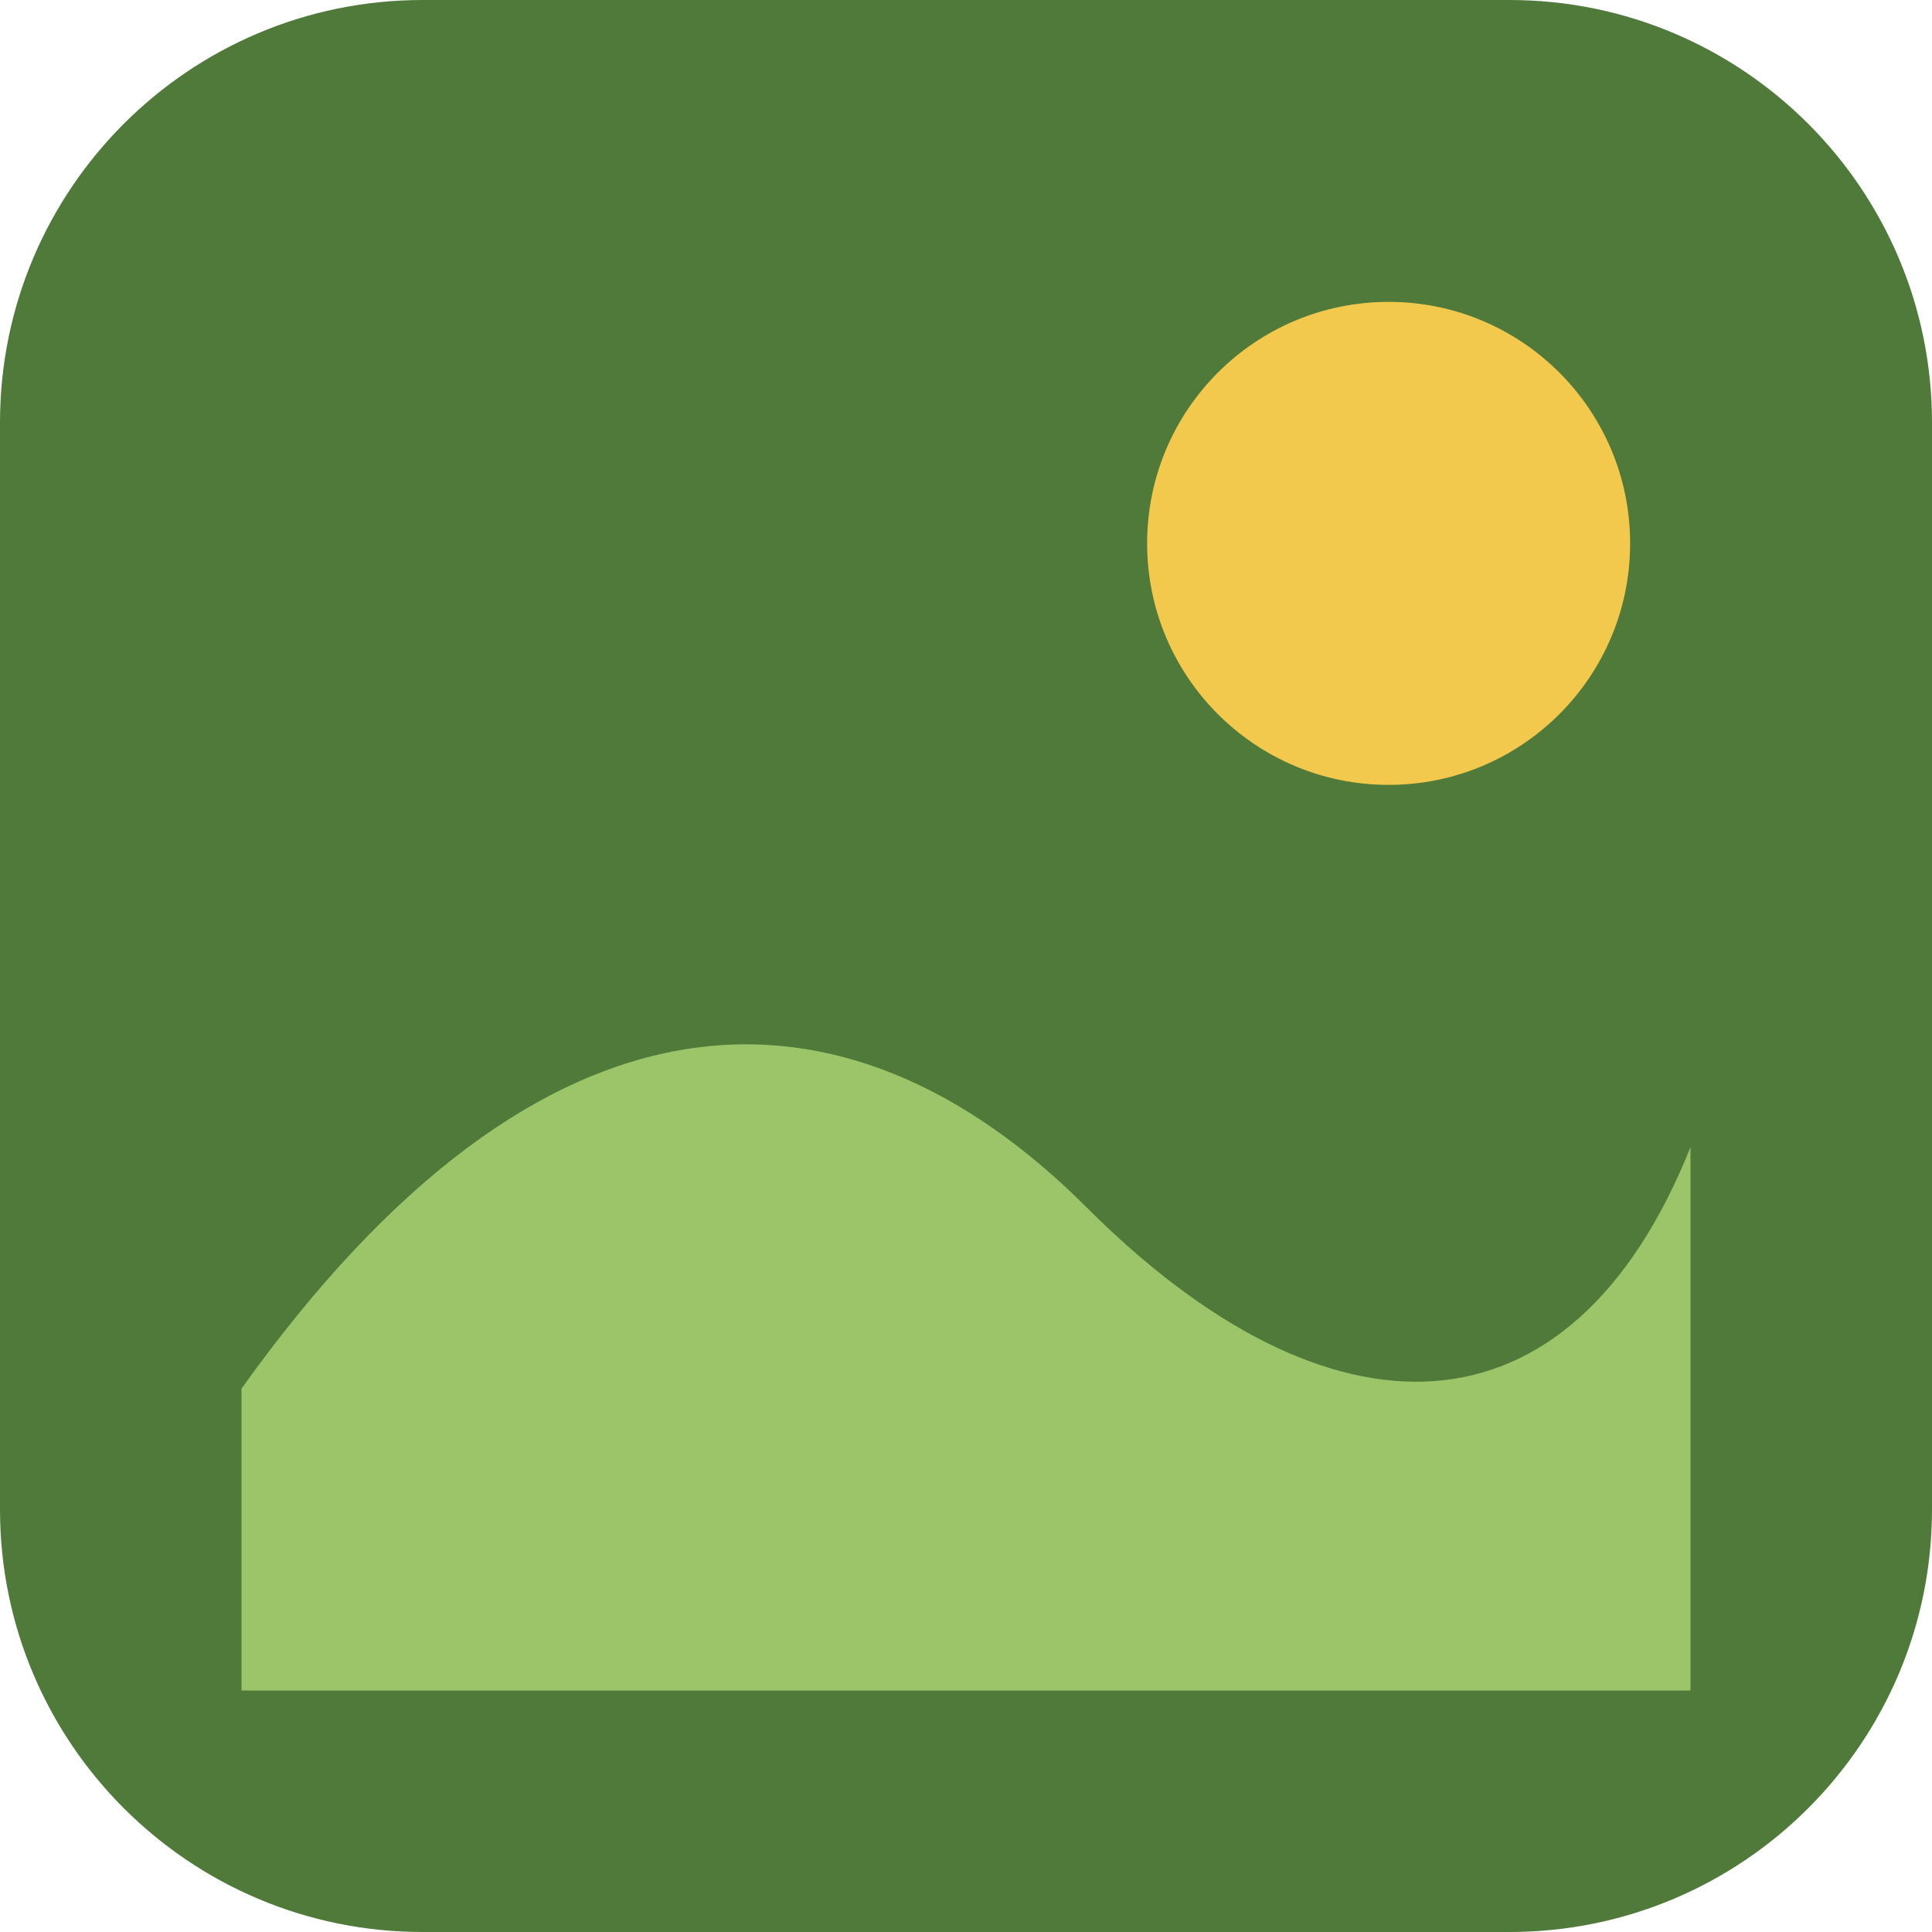
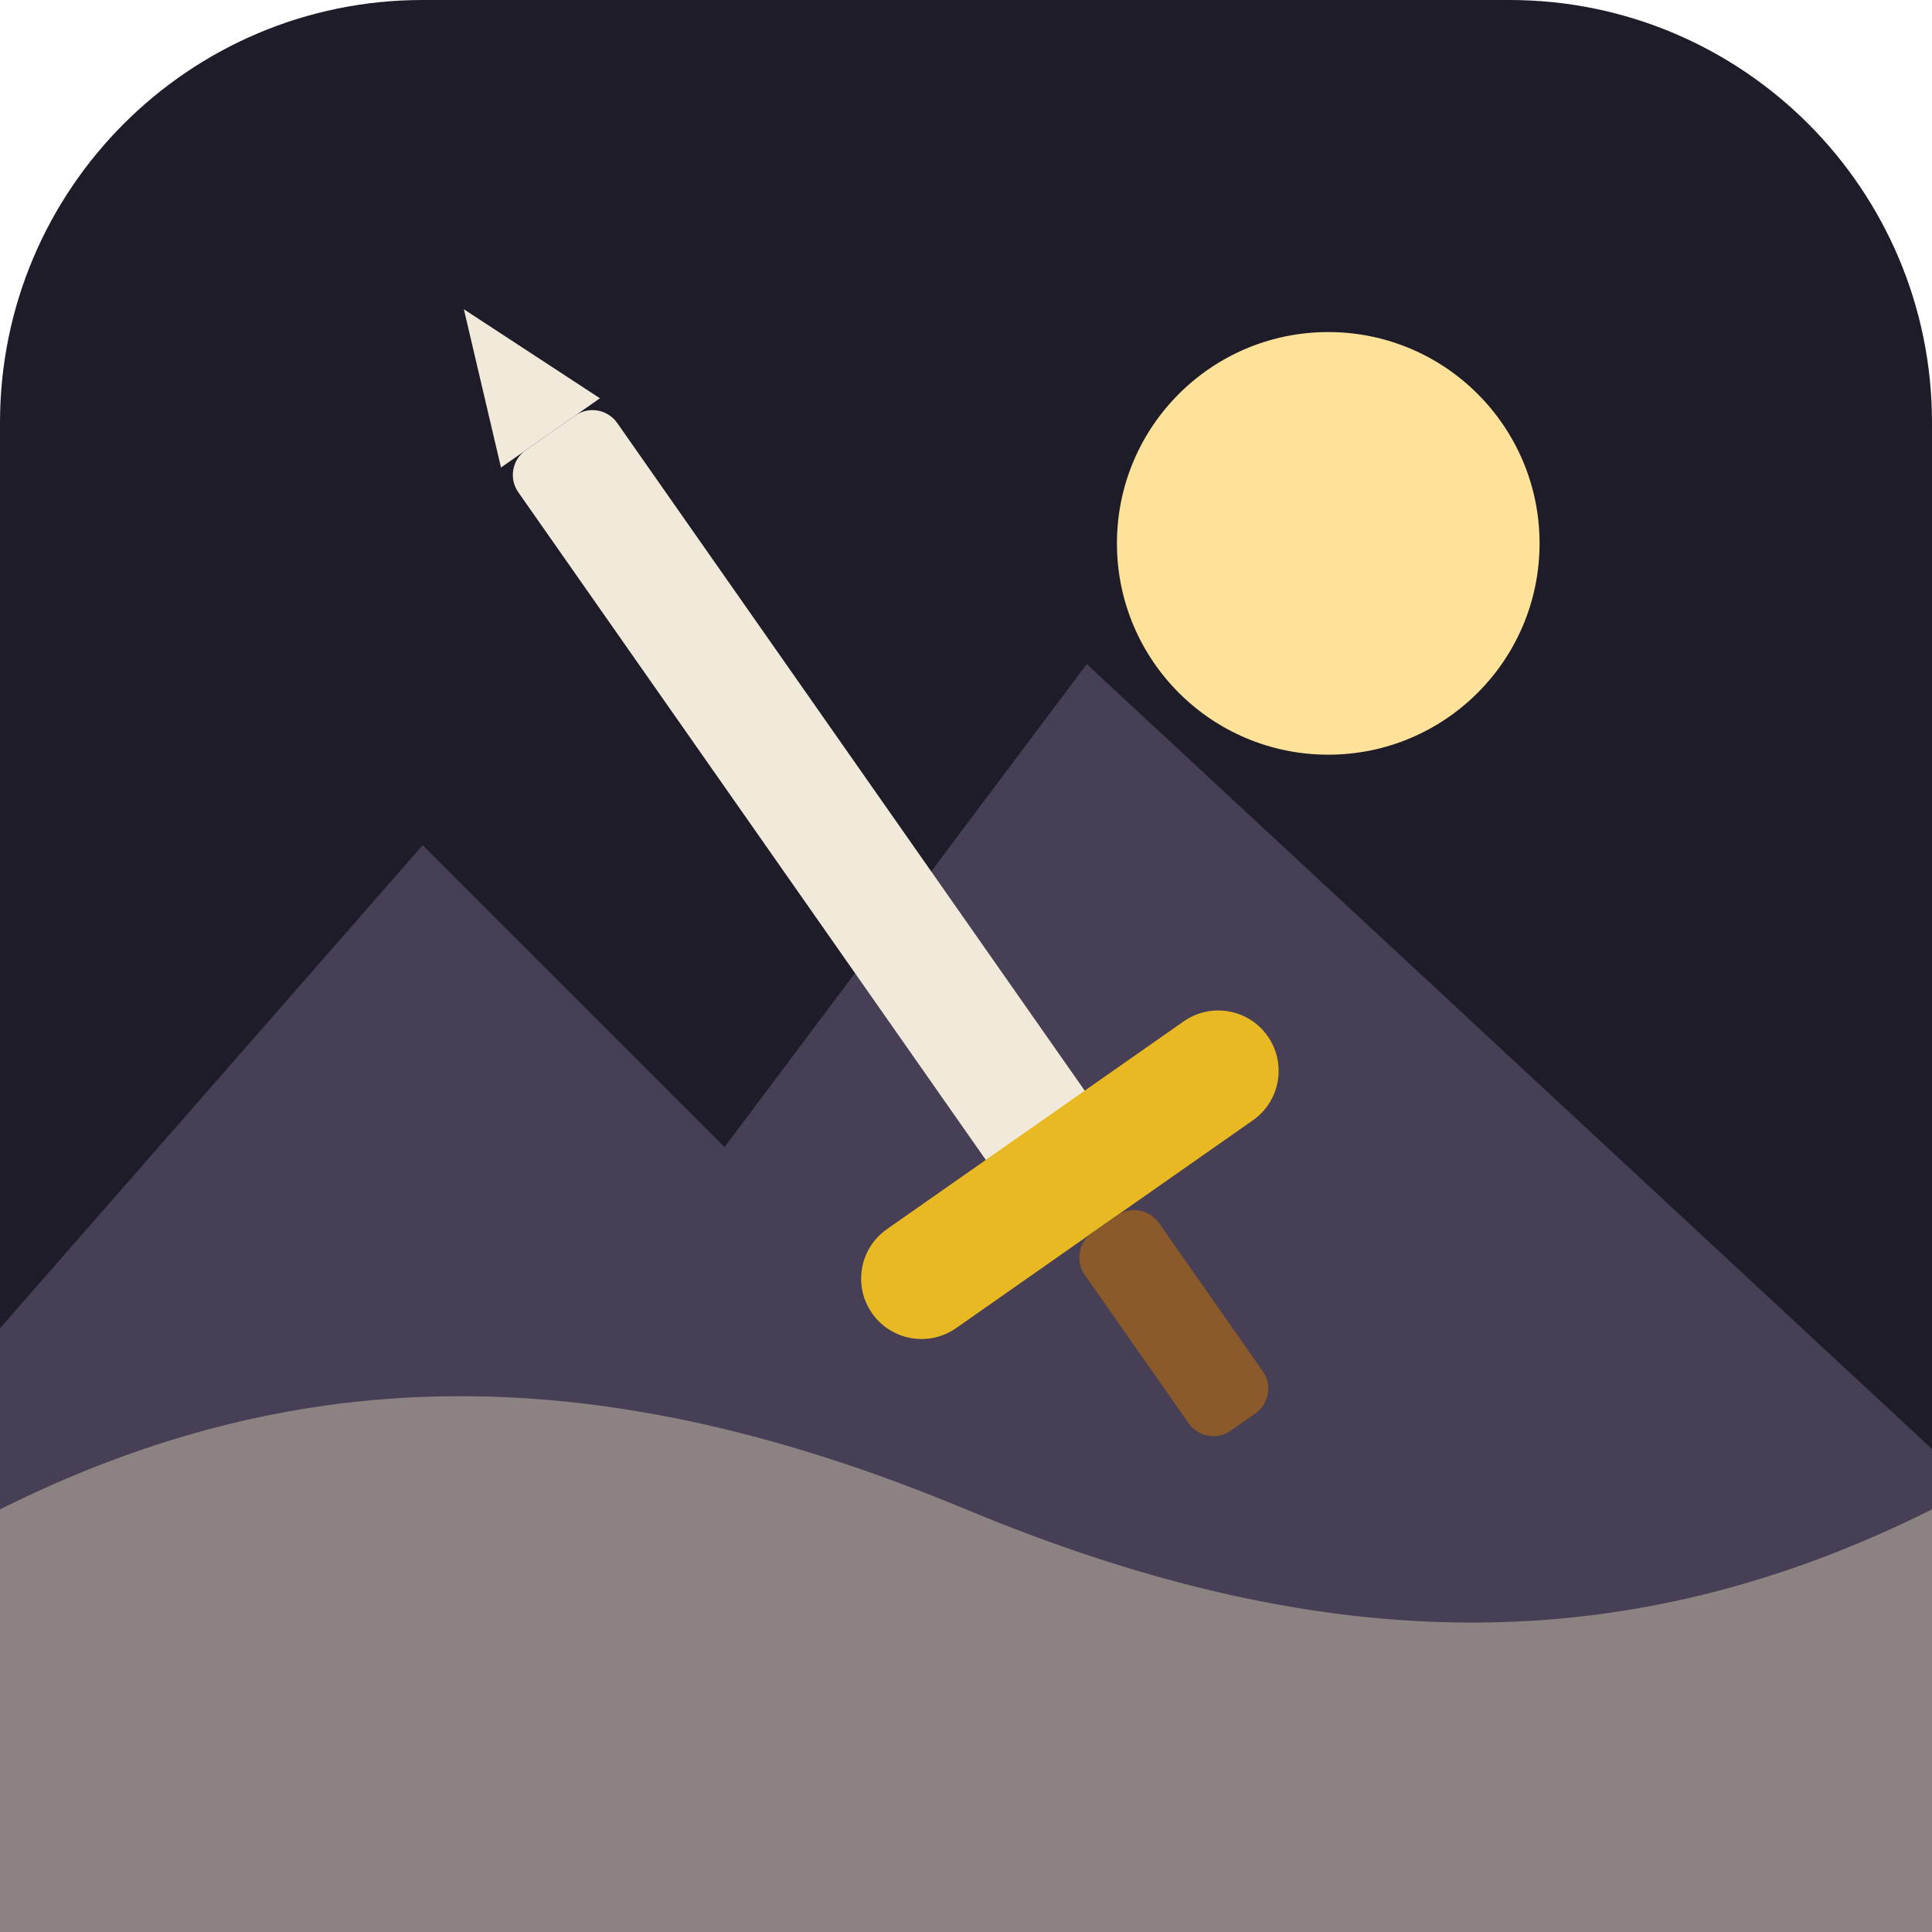
<svg xmlns="http://www.w3.org/2000/svg" viewBox="0 0 64 64">
-   <rect width="64" height="64" rx="14" fill="#4f7a3a" />
-   <path d="M8 46c10-14 20-14 28-6s16 8 20-2v18H8z" fill="#9cc56a" />
-   <circle cx="46" cy="18" r="8" fill="#f2c94c" />
+   <rect width="64" height="64" rx="14" fill="#1f1c29" />
+   <circle cx="44" cy="18" r="7" fill="#FFE29A" />
+   <path d="M0 44l14-16 10 10 12-16 28 26v16H0z" fill="#463f55" />
+   <path d="M0 50c10-5 20-5 32 0s22 5 32 0v14H0z" fill="#C4BAA6" opacity=".55" />
+   <g transform="rotate(-35 32 34)">
+     <rect x="30" y="10" width="4" height="30" rx="1" fill="#F1EADB" />
+     <path d="M30 10l2-5 2 5z" fill="#F1EADB" />
+     <rect x="24" y="38" width="16" height="4" rx="2" fill="#E8B923" />
+     <rect x="30.5" y="42" width="3" height="8" rx="1" fill="#8a5a2b" />
+   </g>
</svg>
